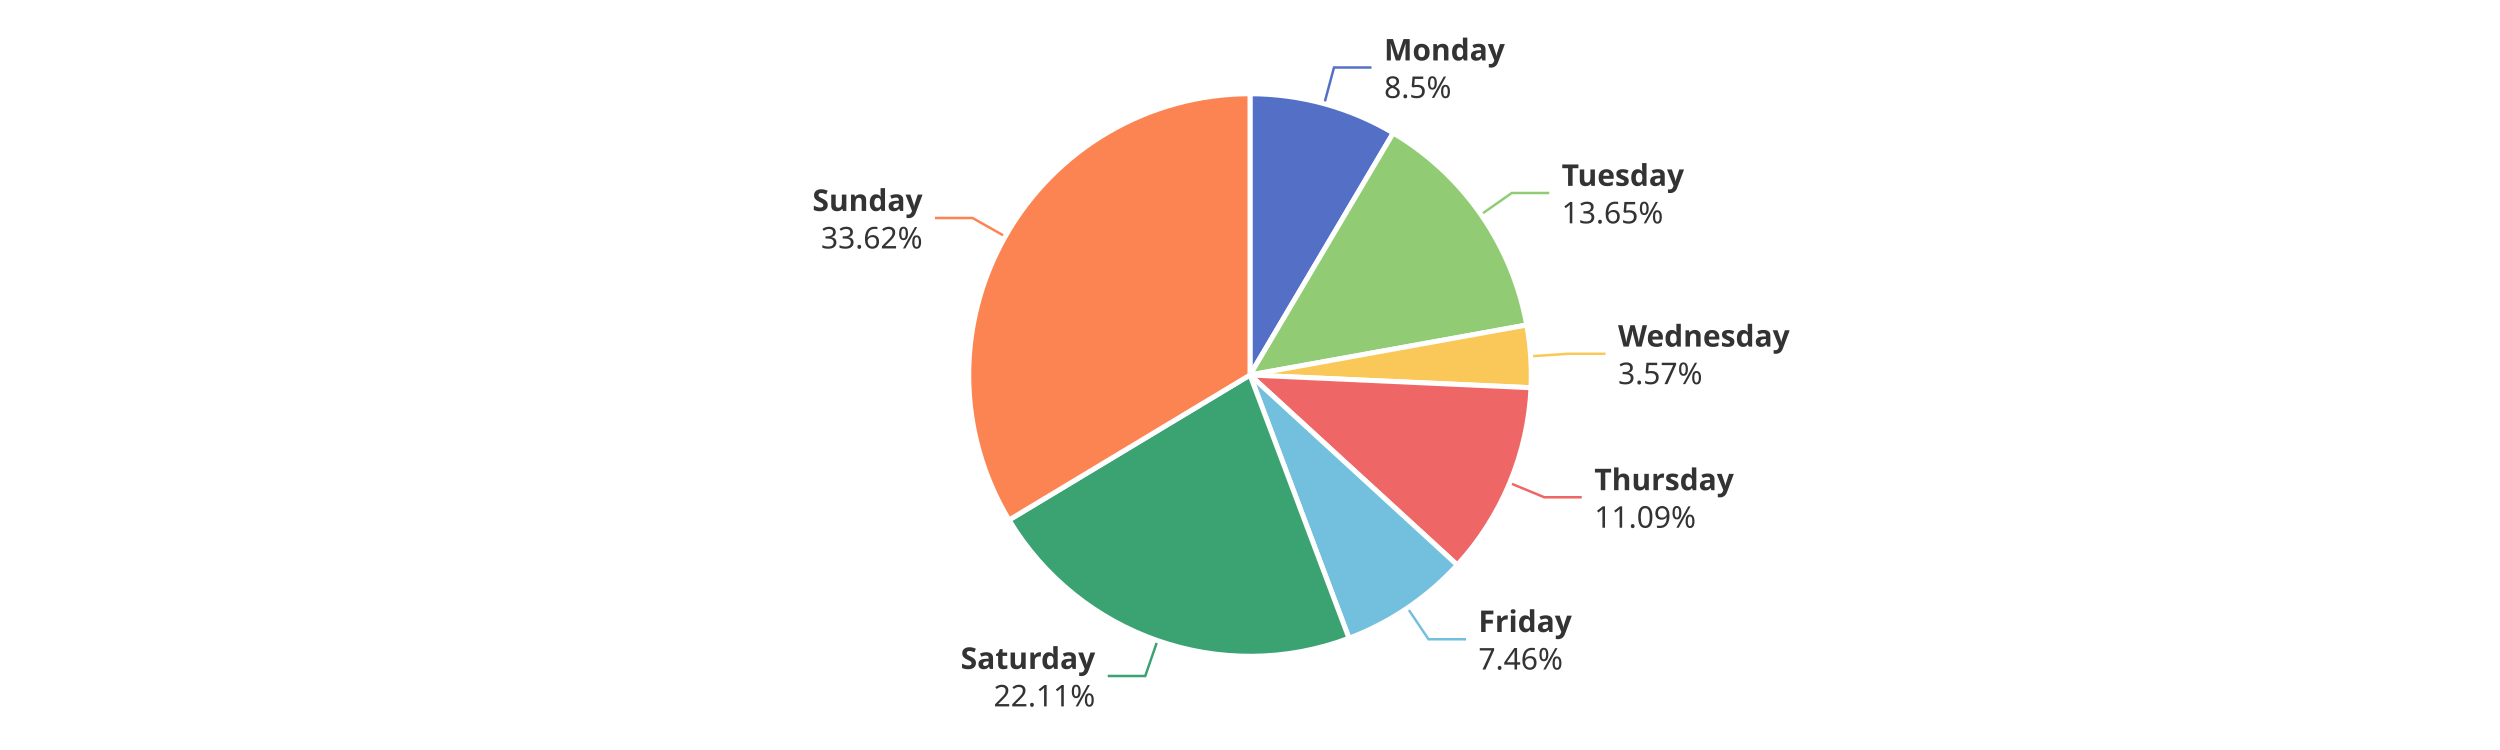
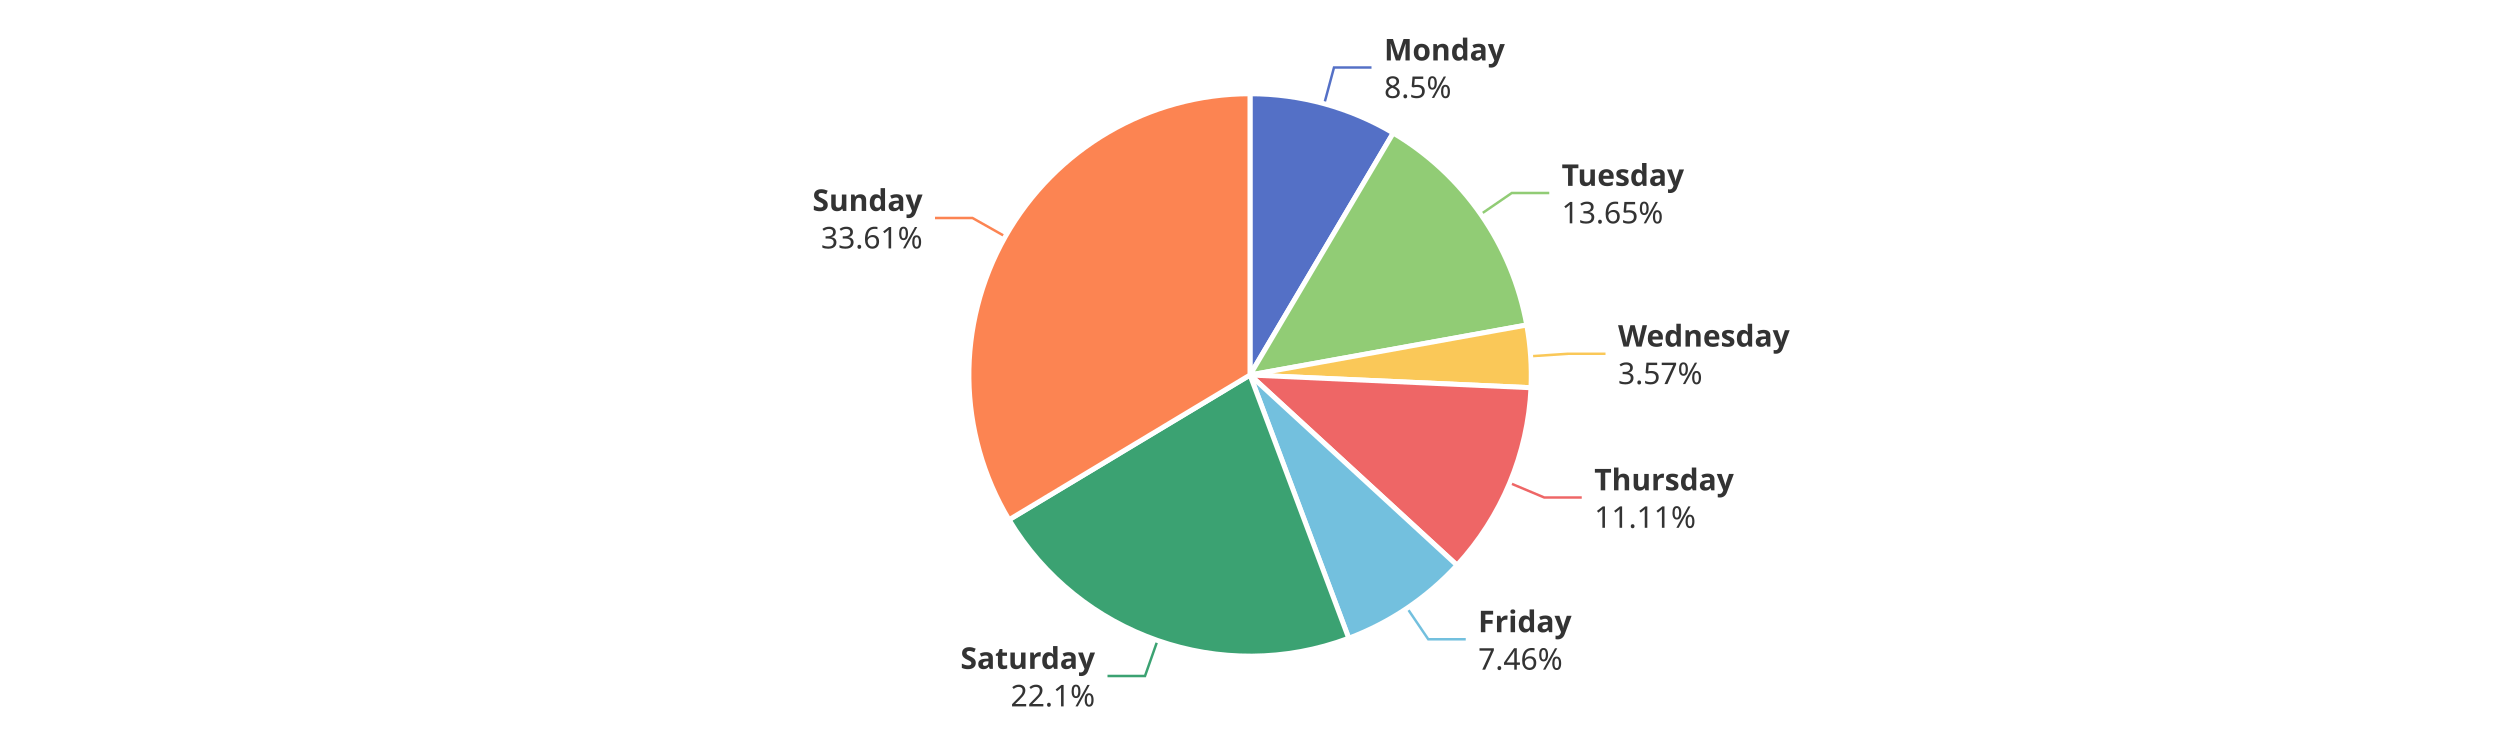
<svg xmlns="http://www.w3.org/2000/svg" width="1000" height="300" version="1.1" baseProfile="full" viewBox="0 0 1000 300">
  <rect width="1000" height="300" x="0" y="0" id="0" fill="#ffffff" />
  <polyline points="529.7 41.5 533.6 27 548.6 27" fill="none" stroke="#5470c6" />
-   <polyline points="592.4 85.8 604.7 77.2 619.7 77.2" fill="none" stroke="#91cc75" />
+   <polyline points="592.3 85.7 604.7 77.2 619.7 77.2" fill="none" stroke="#91cc75" />
  <polyline points="612.2 142.5 627.2 141.5 642.2 141.5" fill="none" stroke="#fac858" />
-   <polyline points="603.9 193.2 617.7 198.9 632.7 198.9" fill="none" stroke="#ee6666" />
-   <polyline points="563 243.2 571.4 255.7 586.4 255.7" fill="none" stroke="#73c0de" />
-   <polyline points="463 256.2 458.1 270.4 443.1 270.4" fill="none" stroke="#3ba272" />
+   <polyline points="603.9 193.2 617.7 199 632.7 199" fill="none" stroke="#ee6666" />
+   <polyline points="562.9 243.3 571.3 255.7 586.3 255.7" fill="none" stroke="#73c0de" />
+   <polyline points="463 256.2 458 270.4 443 270.4" fill="none" stroke="#3ba272" />
  <polyline points="402.1 94.6 389 87.2 374 87.2" fill="none" stroke="#fc8452" />
  <path d="M500 37.5A112.5 112.5 0 0 1 557.3 53.2L500 150Z" fill="#5470c6" stroke="#fff" stroke-width="2" stroke-linejoin="round" />
  <path d="M557.3 53.2A112.5 112.5 0 0 1 610.7 130L500 150Z" fill="#91cc75" stroke="#fff" stroke-width="2" stroke-linejoin="round" />
  <path d="M610.7 130A112.5 112.5 0 0 1 612.4 155.1L500 150Z" fill="#fac858" stroke="#fff" stroke-width="2" stroke-linejoin="round" />
-   <path d="M612.4 155.1A112.5 112.5 0 0 1 582.9 226L500 150Z" fill="#ee6666" stroke="#fff" stroke-width="2" stroke-linejoin="round" />
-   <path d="M582.9 226A112.5 112.5 0 0 1 539.6 255.3L500 150Z" fill="#73c0de" stroke="#fff" stroke-width="2" stroke-linejoin="round" />
-   <path d="M539.6 255.3A112.5 112.5 0 0 1 403.6 208L500 150Z" fill="#3ba272" stroke="#fff" stroke-width="2" stroke-linejoin="round" />
-   <path d="M403.6 208A112.5 112.5 0 0 1 500 37.5L500 150Z" fill="#fc8452" stroke="#fff" stroke-width="2" stroke-linejoin="round" />
-   <path d="M0 -15l42.8 0l0 30l-42.8 0Z" transform="translate(553.6471 27.0198)" fill="none" />
-   <text dominant-baseline="central" text-anchor="start" style="font-size:12px;font-family:sans-serif;font-weight:bold;" y="-7.5" transform="translate(553.6471 27.0198)" fill="#333" stroke="rgb(255,255,255)" stroke-width="2" paint-order="stroke" stroke-miterlimit="2">Monday</text>
-   <text dominant-baseline="central" text-anchor="start" style="font-size:12px;font-family:sans-serif;" y="7.5" transform="translate(553.6471 27.0198)" fill="#333" stroke="rgb(255,255,255)" stroke-width="2" paint-order="stroke" stroke-miterlimit="2">8.5%</text>
-   <path d="M0 -15l46.2 0l0 30l-46.2 0Z" transform="translate(624.6654 77.1893)" fill="none" />
-   <text dominant-baseline="central" text-anchor="start" style="font-size:12px;font-family:sans-serif;font-weight:bold;" y="-7.5" transform="translate(624.6654 77.1893)" fill="#333" stroke="rgb(255,255,255)" stroke-width="2" paint-order="stroke" stroke-miterlimit="2">Tuesday</text>
-   <text dominant-baseline="central" text-anchor="start" style="font-size:12px;font-family:sans-serif;" y="7.5" transform="translate(624.6654 77.1893)" fill="#333" stroke="rgb(255,255,255)" stroke-width="2" paint-order="stroke" stroke-miterlimit="2">13.65%</text>
-   <path d="M0 -15l63.6 0l0 30l-63.6 0Z" transform="translate(647.2159 141.4937)" fill="none" />
-   <text dominant-baseline="central" text-anchor="start" style="font-size:12px;font-family:sans-serif;font-weight:bold;" y="-7.5" transform="translate(647.2159 141.4937)" fill="#333" stroke="rgb(255,255,255)" stroke-width="2" paint-order="stroke" stroke-miterlimit="2">Wednesday</text>
-   <text dominant-baseline="central" text-anchor="start" style="font-size:12px;font-family:sans-serif;" y="7.5" transform="translate(647.2159 141.4937)" fill="#333" stroke="rgb(255,255,255)" stroke-width="2" paint-order="stroke" stroke-miterlimit="2">3.57%</text>
-   <path d="M0 -15l50.2 0l0 30l-50.2 0Z" transform="translate(637.739 198.9263)" fill="none" />
-   <text dominant-baseline="central" text-anchor="start" style="font-size:12px;font-family:sans-serif;font-weight:bold;" y="-7.5" transform="translate(637.739 198.9263)" fill="#333" stroke="rgb(255,255,255)" stroke-width="2" paint-order="stroke" stroke-miterlimit="2">Thursday</text>
-   <text dominant-baseline="central" text-anchor="start" style="font-size:12px;font-family:sans-serif;" y="7.5" transform="translate(637.739 198.9263)" fill="#333" stroke="rgb(255,255,255)" stroke-width="2" paint-order="stroke" stroke-miterlimit="2">11.09%</text>
-   <path d="M0 -15l34.2 0l0 30l-34.2 0Z" transform="translate(591.3735 255.6507)" fill="none" />
-   <text dominant-baseline="central" text-anchor="start" style="font-size:12px;font-family:sans-serif;font-weight:bold;" y="-7.5" transform="translate(591.3735 255.6507)" fill="#333" stroke="rgb(255,255,255)" stroke-width="2" paint-order="stroke" stroke-miterlimit="2">Friday</text>
-   <text dominant-baseline="central" text-anchor="start" style="font-size:12px;font-family:sans-serif;" y="7.5" transform="translate(591.3735 255.6507)" fill="#333" stroke="rgb(255,255,255)" stroke-width="2" paint-order="stroke" stroke-miterlimit="2">7.46%</text>
-   <path d="M-48.2 -15l48.2 0l0 30l-48.2 0Z" transform="translate(438.0907 270.4154)" fill="none" />
-   <text dominant-baseline="central" text-anchor="end" style="font-size:12px;font-family:sans-serif;font-weight:bold;" y="-7.5" transform="translate(438.0907 270.4154)" fill="#333" stroke="rgb(255,255,255)" stroke-width="2" paint-order="stroke" stroke-miterlimit="2">Saturday</text>
-   <text dominant-baseline="central" text-anchor="end" style="font-size:12px;font-family:sans-serif;" y="7.5" transform="translate(438.0907 270.4154)" fill="#333" stroke="rgb(255,255,255)" stroke-width="2" paint-order="stroke" stroke-miterlimit="2">22.11%</text>
-   <path d="M-40.9 -15l40.9 0l0 30l-40.9 0Z" transform="translate(369.0252 87.2238)" fill="none" />
-   <text dominant-baseline="central" text-anchor="end" style="font-size:12px;font-family:sans-serif;font-weight:bold;" y="-7.5" transform="translate(369.0252 87.2238)" fill="#333" stroke="rgb(255,255,255)" stroke-width="2" paint-order="stroke" stroke-miterlimit="2">Sunday</text>
-   <text dominant-baseline="central" text-anchor="end" style="font-size:12px;font-family:sans-serif;" y="7.5" transform="translate(369.0252 87.2238)" fill="#333" stroke="rgb(255,255,255)" stroke-width="2" paint-order="stroke" stroke-miterlimit="2">33.62%</text>
+   <path d="M612.4 155.1A112.5 112.5 0 0 1 582.8 226.1L500 150Z" fill="#ee6666" stroke="#fff" stroke-width="2" stroke-linejoin="round" />
+   <path d="M582.8 226.1A112.5 112.5 0 0 1 539.5 255.3L500 150Z" fill="#73c0de" stroke="#fff" stroke-width="2" stroke-linejoin="round" />
+   <path d="M539.5 255.3A112.5 112.5 0 0 1 403.6 207.9L500 150Z" fill="#3ba272" stroke="#fff" stroke-width="2" stroke-linejoin="round" />
+   <path d="M403.6 207.9A112.5 112.5 0 0 1 500 37.5L500 150Z" fill="#fc8452" stroke="#fff" stroke-width="2" stroke-linejoin="round" />
+   <path d="M0 -15l42.8 0l0 30l-42.8 0Z" transform="translate(553.6438 27.0189)" fill="none" />
+   <text dominant-baseline="central" text-anchor="start" style="font-size:12px;font-family:sans-serif;font-weight:bold;" y="-7.5" transform="translate(553.6438 27.0189)" fill="#333" stroke="rgb(255,255,255)" stroke-width="2" paint-order="stroke" stroke-miterlimit="2">Monday</text>
+   <text dominant-baseline="central" text-anchor="start" style="font-size:12px;font-family:sans-serif;" y="7.5" transform="translate(553.6438 27.0189)" fill="#333" stroke="rgb(255,255,255)" stroke-width="2" paint-order="stroke" stroke-miterlimit="2">8.5%</text>
+   <path d="M0 -15l46.2 0l0 30l-46.2 0Z" transform="translate(624.6584 77.1792)" fill="none" />
+   <text dominant-baseline="central" text-anchor="start" style="font-size:12px;font-family:sans-serif;font-weight:bold;" y="-7.5" transform="translate(624.6584 77.1792)" fill="#333" stroke="rgb(255,255,255)" stroke-width="2" paint-order="stroke" stroke-miterlimit="2">Tuesday</text>
+   <text dominant-baseline="central" text-anchor="start" style="font-size:12px;font-family:sans-serif;" y="7.5" transform="translate(624.6584 77.1792)" fill="#333" stroke="rgb(255,255,255)" stroke-width="2" paint-order="stroke" stroke-miterlimit="2">13.65%</text>
+   <path d="M0 -15l63.6 0l0 30l-63.6 0Z" transform="translate(647.2147 141.4746)" fill="none" />
+   <text dominant-baseline="central" text-anchor="start" style="font-size:12px;font-family:sans-serif;font-weight:bold;" y="-7.5" transform="translate(647.2147 141.4746)" fill="#333" stroke="rgb(255,255,255)" stroke-width="2" paint-order="stroke" stroke-miterlimit="2">Wednesday</text>
+   <text dominant-baseline="central" text-anchor="start" style="font-size:12px;font-family:sans-serif;" y="7.5" transform="translate(647.2147 141.4746)" fill="#333" stroke="rgb(255,255,255)" stroke-width="2" paint-order="stroke" stroke-miterlimit="2">3.57%</text>
+   <path d="M0 -15l50.2 0l0 30l-50.2 0Z" transform="translate(637.7179 198.9771)" fill="none" />
+   <text dominant-baseline="central" text-anchor="start" style="font-size:12px;font-family:sans-serif;font-weight:bold;" y="-7.5" transform="translate(637.7179 198.9771)" fill="#333" stroke="rgb(255,255,255)" stroke-width="2" paint-order="stroke" stroke-miterlimit="2">Thursday</text>
+   <text dominant-baseline="central" text-anchor="start" style="font-size:12px;font-family:sans-serif;" y="7.5" transform="translate(637.7179 198.9771)" fill="#333" stroke="rgb(255,255,255)" stroke-width="2" paint-order="stroke" stroke-miterlimit="2">11.11%</text>
+   <path d="M0 -15l34.2 0l0 30l-34.2 0Z" transform="translate(591.2676 255.7222)" fill="none" />
+   <text dominant-baseline="central" text-anchor="start" style="font-size:12px;font-family:sans-serif;font-weight:bold;" y="-7.5" transform="translate(591.2676 255.7222)" fill="#333" stroke="rgb(255,255,255)" stroke-width="2" paint-order="stroke" stroke-miterlimit="2">Friday</text>
+   <text dominant-baseline="central" text-anchor="start" style="font-size:12px;font-family:sans-serif;" y="7.5" transform="translate(591.2676 255.7222)" fill="#333" stroke="rgb(255,255,255)" stroke-width="2" paint-order="stroke" stroke-miterlimit="2">7.46%</text>
+   <path d="M-48.2 -15l48.2 0l0 30l-48.2 0Z" transform="translate(438.0191 270.3904)" fill="none" />
+   <text dominant-baseline="central" text-anchor="end" style="font-size:12px;font-family:sans-serif;font-weight:bold;" y="-7.5" transform="translate(438.0191 270.3904)" fill="#333" stroke="rgb(255,255,255)" stroke-width="2" paint-order="stroke" stroke-miterlimit="2">Saturday</text>
+   <text dominant-baseline="central" text-anchor="end" style="font-size:12px;font-family:sans-serif;" y="7.5" transform="translate(438.0191 270.3904)" fill="#333" stroke="rgb(255,255,255)" stroke-width="2" paint-order="stroke" stroke-miterlimit="2">22.1%</text>
+   <path d="M-40.9 -15l40.9 0l0 30l-40.9 0Z" transform="translate(369.0318 87.2121)" fill="none" />
+   <text dominant-baseline="central" text-anchor="end" style="font-size:12px;font-family:sans-serif;font-weight:bold;" y="-7.5" transform="translate(369.0318 87.2121)" fill="#333" stroke="rgb(255,255,255)" stroke-width="2" paint-order="stroke" stroke-miterlimit="2">Sunday</text>
+   <text dominant-baseline="central" text-anchor="end" style="font-size:12px;font-family:sans-serif;" y="7.5" transform="translate(369.0318 87.2121)" fill="#333" stroke="rgb(255,255,255)" stroke-width="2" paint-order="stroke" stroke-miterlimit="2">33.61%</text>
</svg>
